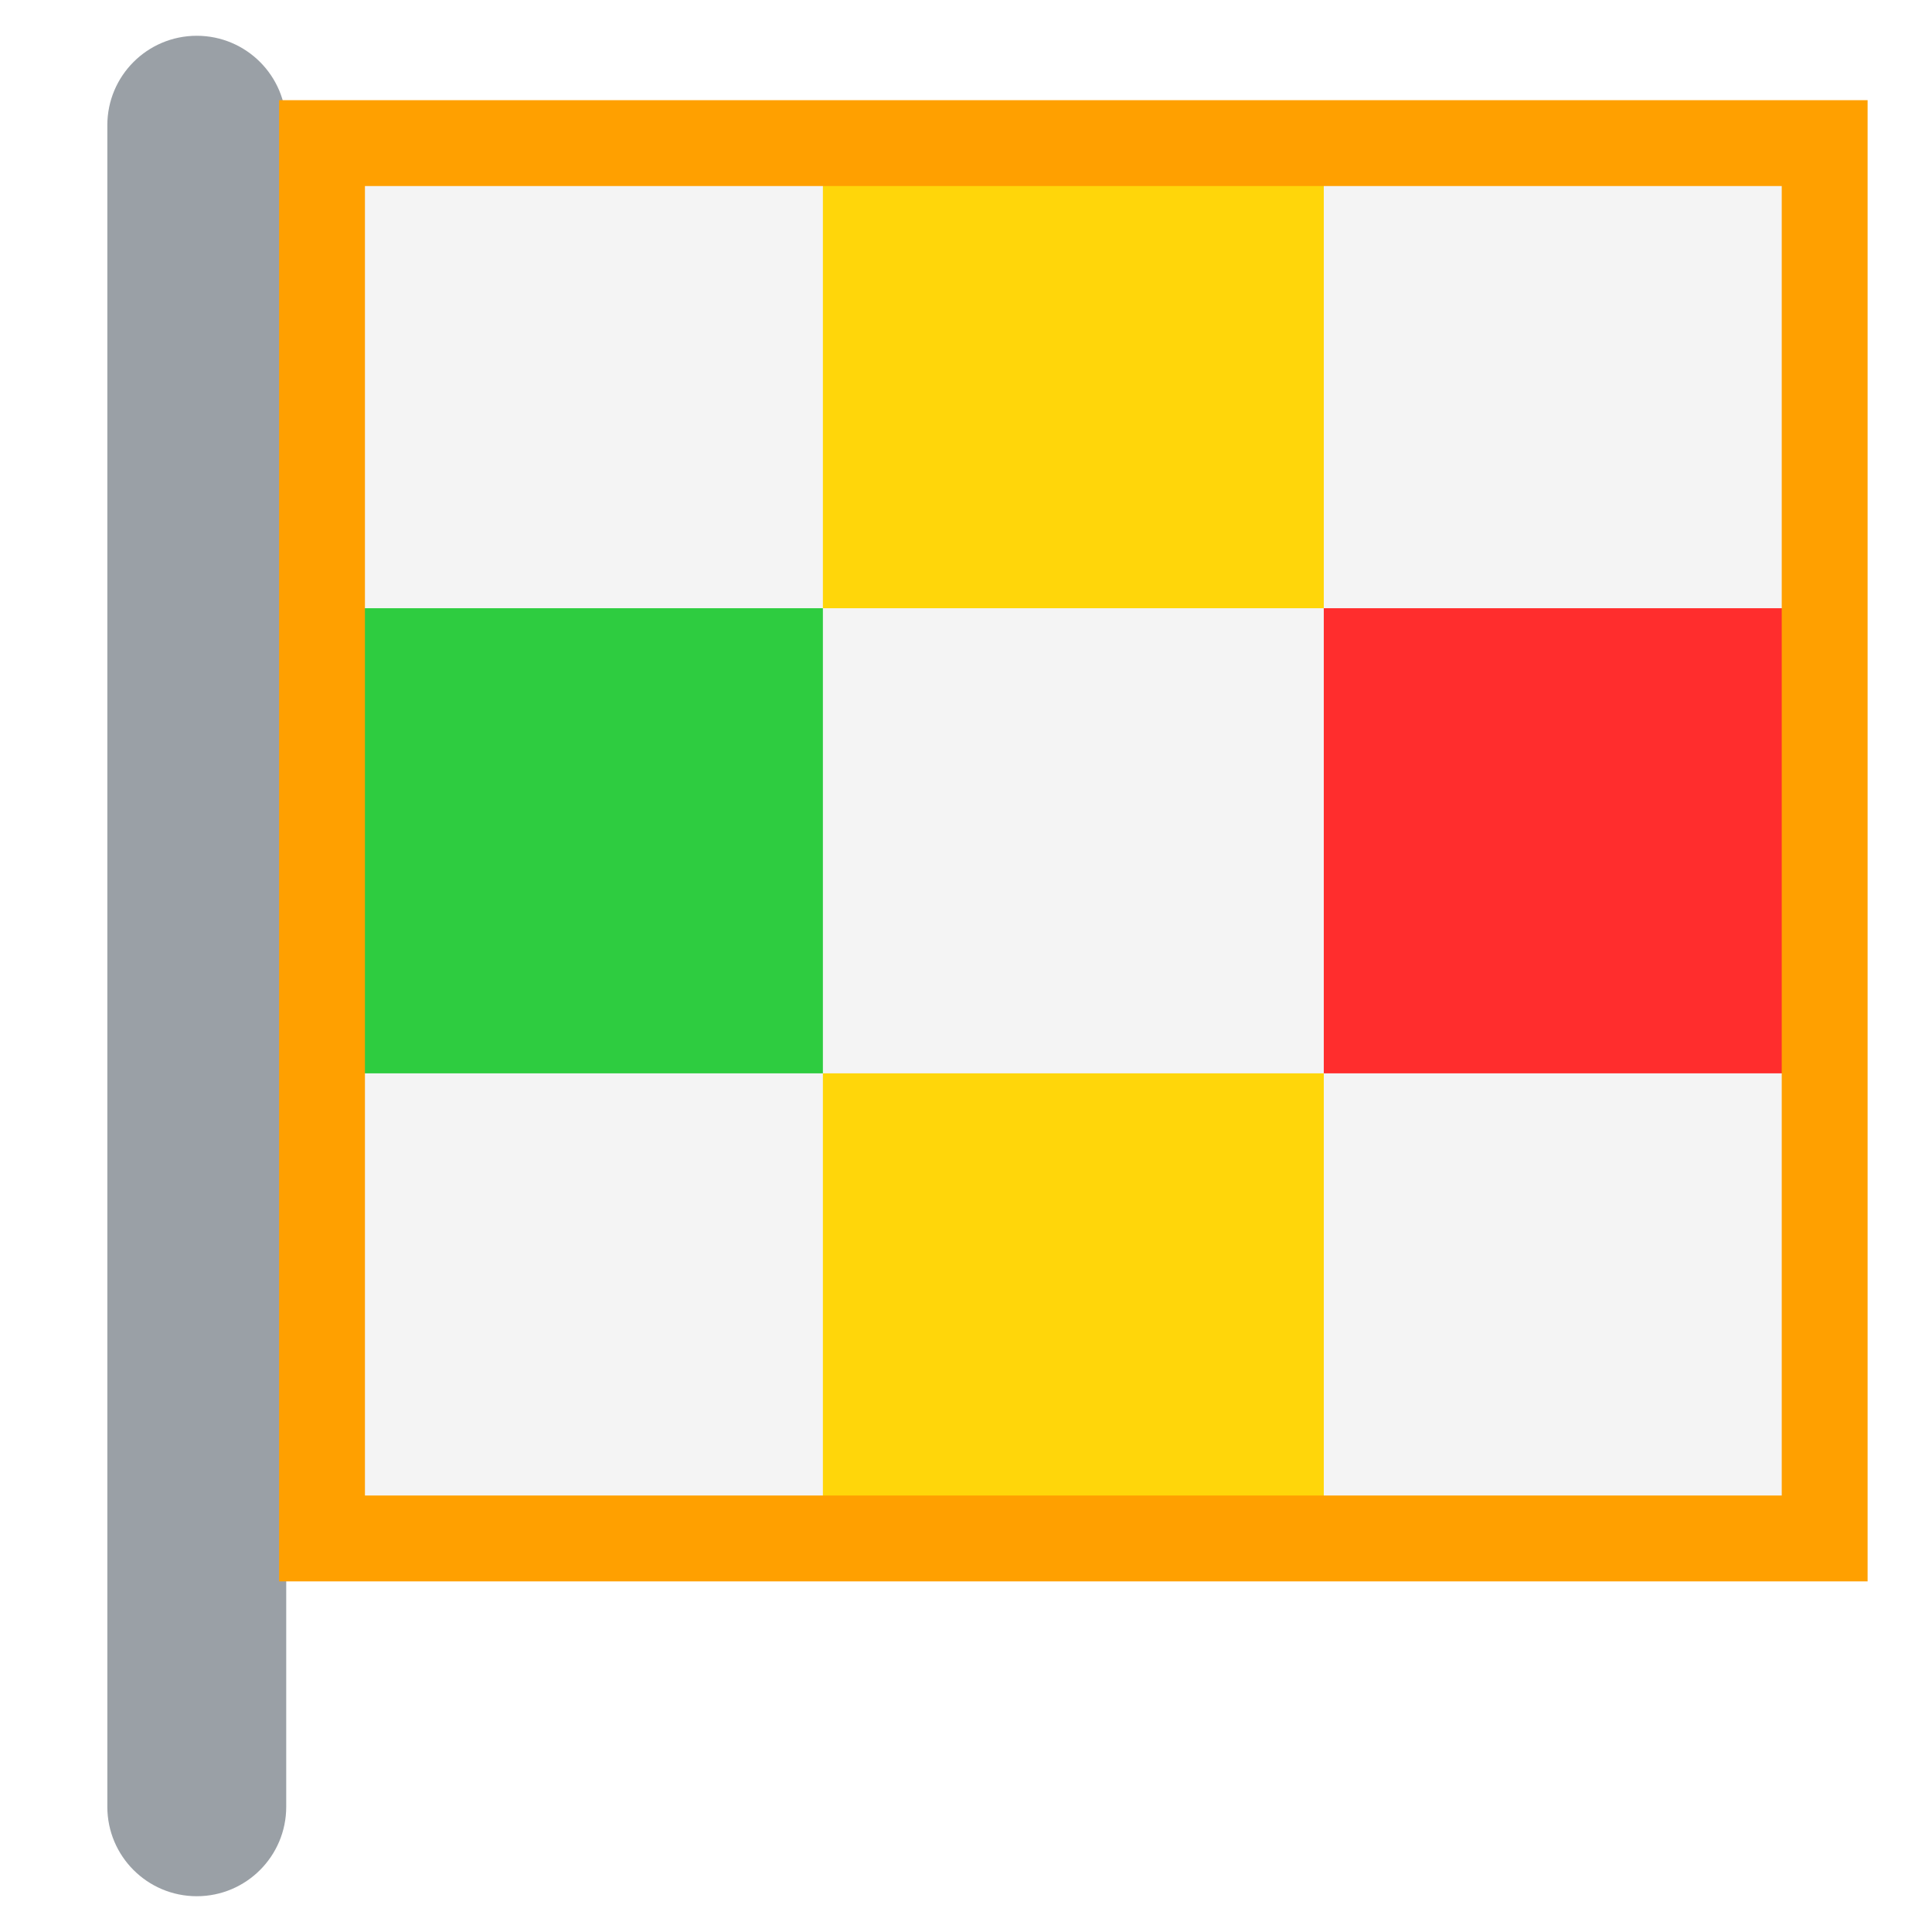
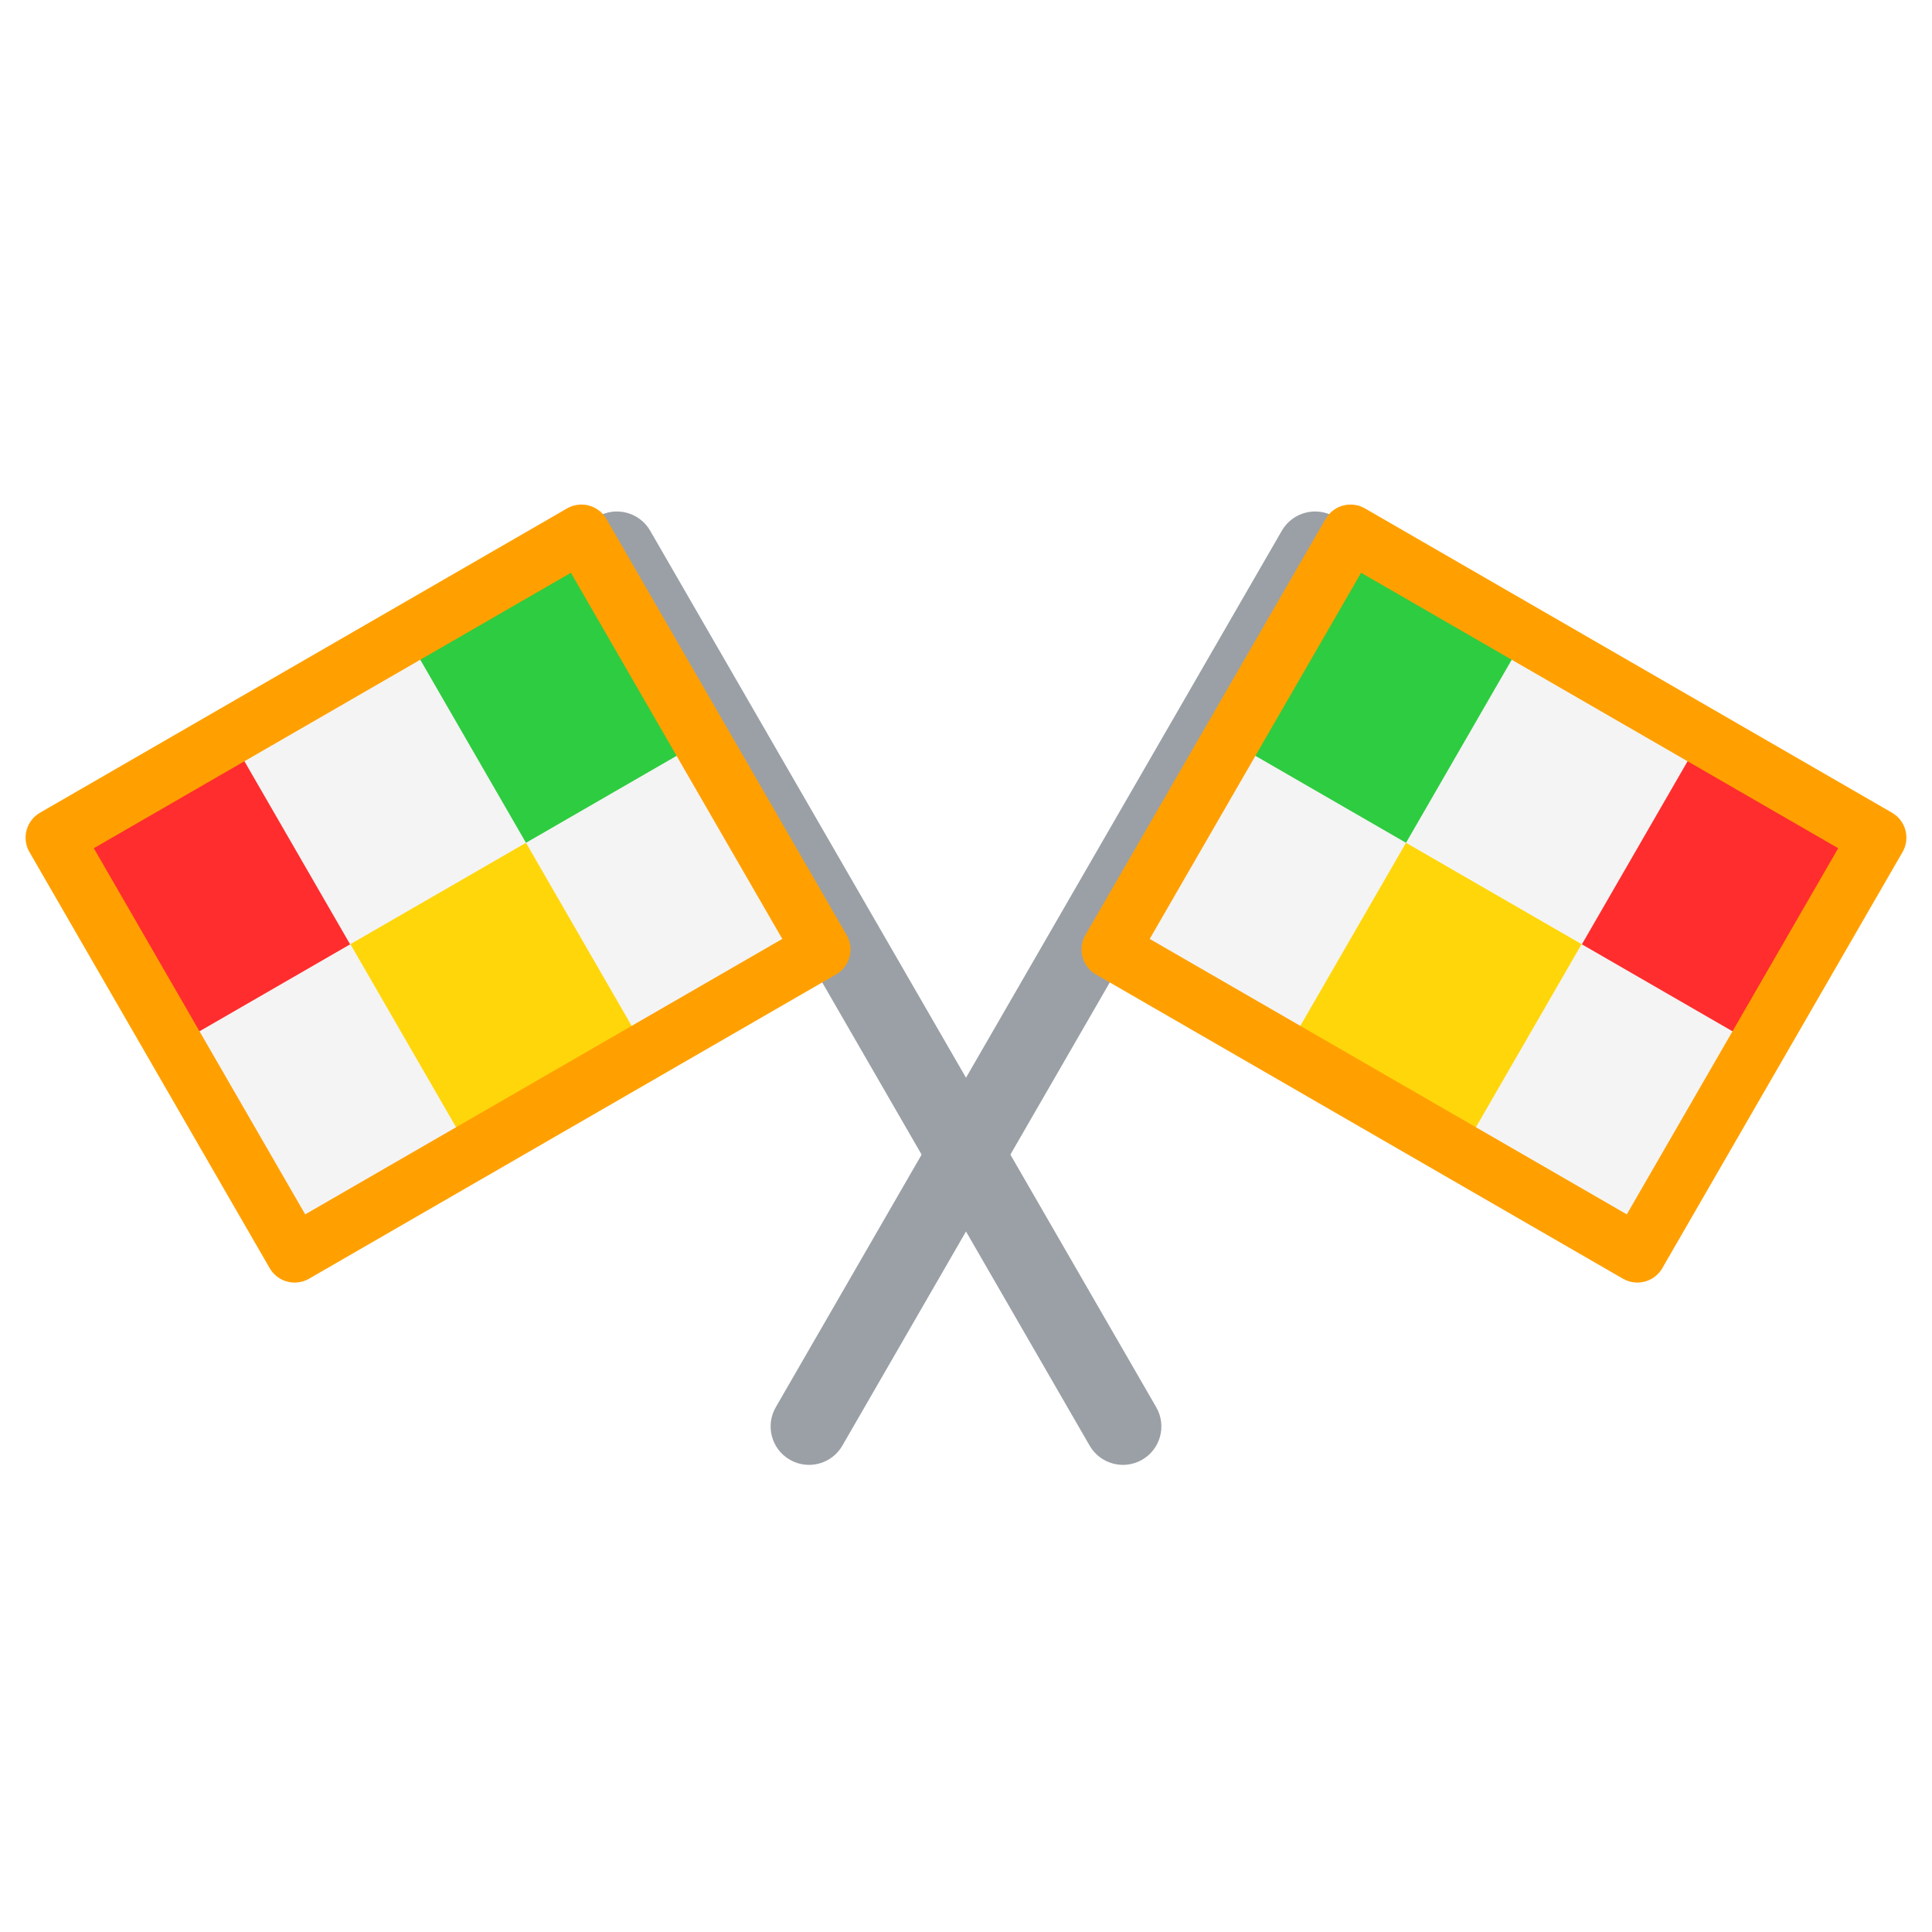
- <svg xmlns="http://www.w3.org/2000/svg" width="64" height="64" viewBox="8 5 54 54">
-   <rect x="11" y="6" width="5" height="52" rx="2.5" fill="#9aa0a6" />
-   <rect x="17" y="9" width="42" height="39" fill="#f4f4f4" />
-   <rect x="31" y="9" width="14" height="13" fill="#ffd60a" />
-   <rect x="17" y="22" width="14" height="13" fill="#2ecc40" />
-   <rect x="45" y="22" width="14" height="13" fill="#ff2d2d" />
-   <rect x="31" y="35" width="14" height="13" fill="#ffd60a" />
-   <rect x="17" y="9" width="42" height="39" fill="none" stroke="#ffa000" stroke-width="2.4" />
+ <svg xmlns="http://www.w3.org/2000/svg" width="64" height="64" viewBox="-45.6 -60.5 603.2 603.2">
+   <g transform="matrix(-1 0 0 1 512 0)">
+     <g transform="translate(371.0 100.8) rotate(30.00)">
+       <rect x="-12" y="0" width="24" height="340.0" rx="12" fill="#9aa0a6" />
+       <rect x="7" y="2" width="190" height="150" fill="#f4f4f4" />
+       <rect x="7.0" y="2.0" width="63.3" height="75.0" fill="#2ecc40" />
+       <rect x="133.7" y="2.0" width="63.3" height="75.0" fill="#ff2d2d" />
+       <rect x="70.3" y="77.0" width="63.3" height="75.0" fill="#ffd60a" />
+       <rect x="7" y="2" width="190" height="150" fill="none" stroke="#ffa000" stroke-width="18" stroke-linejoin="round" />
+     </g>
+   </g>
+   <g transform="translate(371.0 100.8) rotate(30.00)">
+     <rect x="-12" y="0" width="24" height="340.0" rx="12" fill="#9aa0a6" />
+     <rect x="7" y="2" width="190" height="150" fill="#f4f4f4" />
+     <rect x="7.0" y="2.0" width="63.3" height="75.0" fill="#2ecc40" />
+     <rect x="133.7" y="2.0" width="63.3" height="75.0" fill="#ff2d2d" />
+     <rect x="70.3" y="77.0" width="63.3" height="75.0" fill="#ffd60a" />
+     <rect x="7" y="2" width="190" height="150" fill="none" stroke="#ffa000" stroke-width="18" stroke-linejoin="round" />
+   </g>
</svg>
